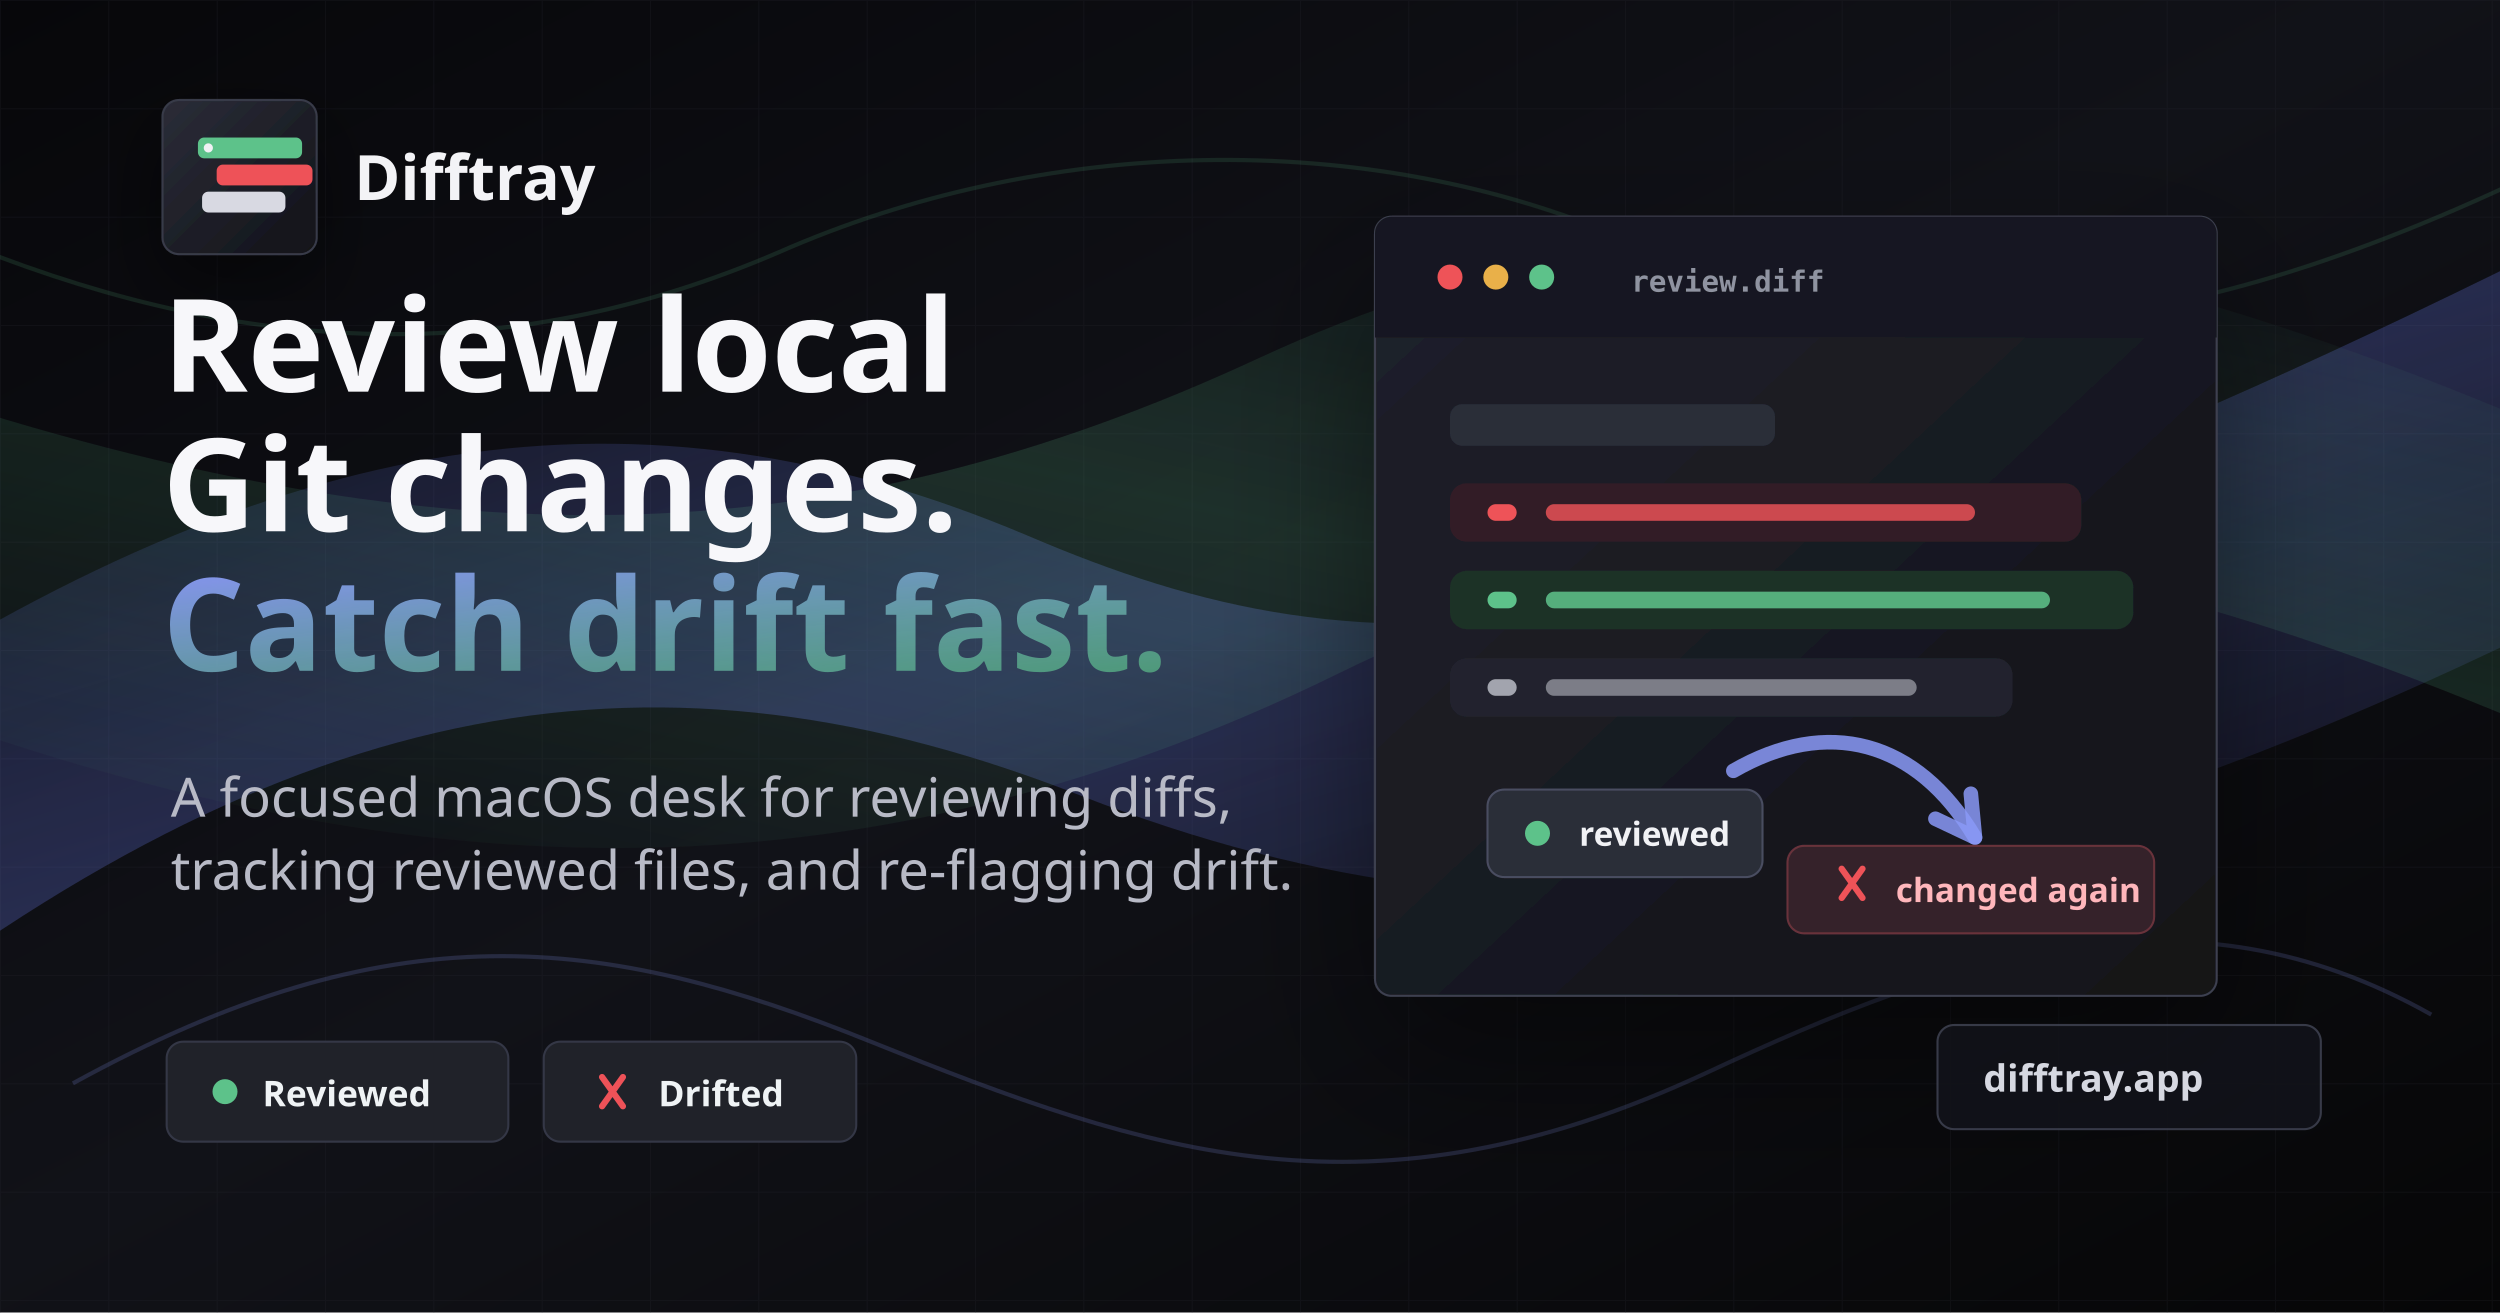
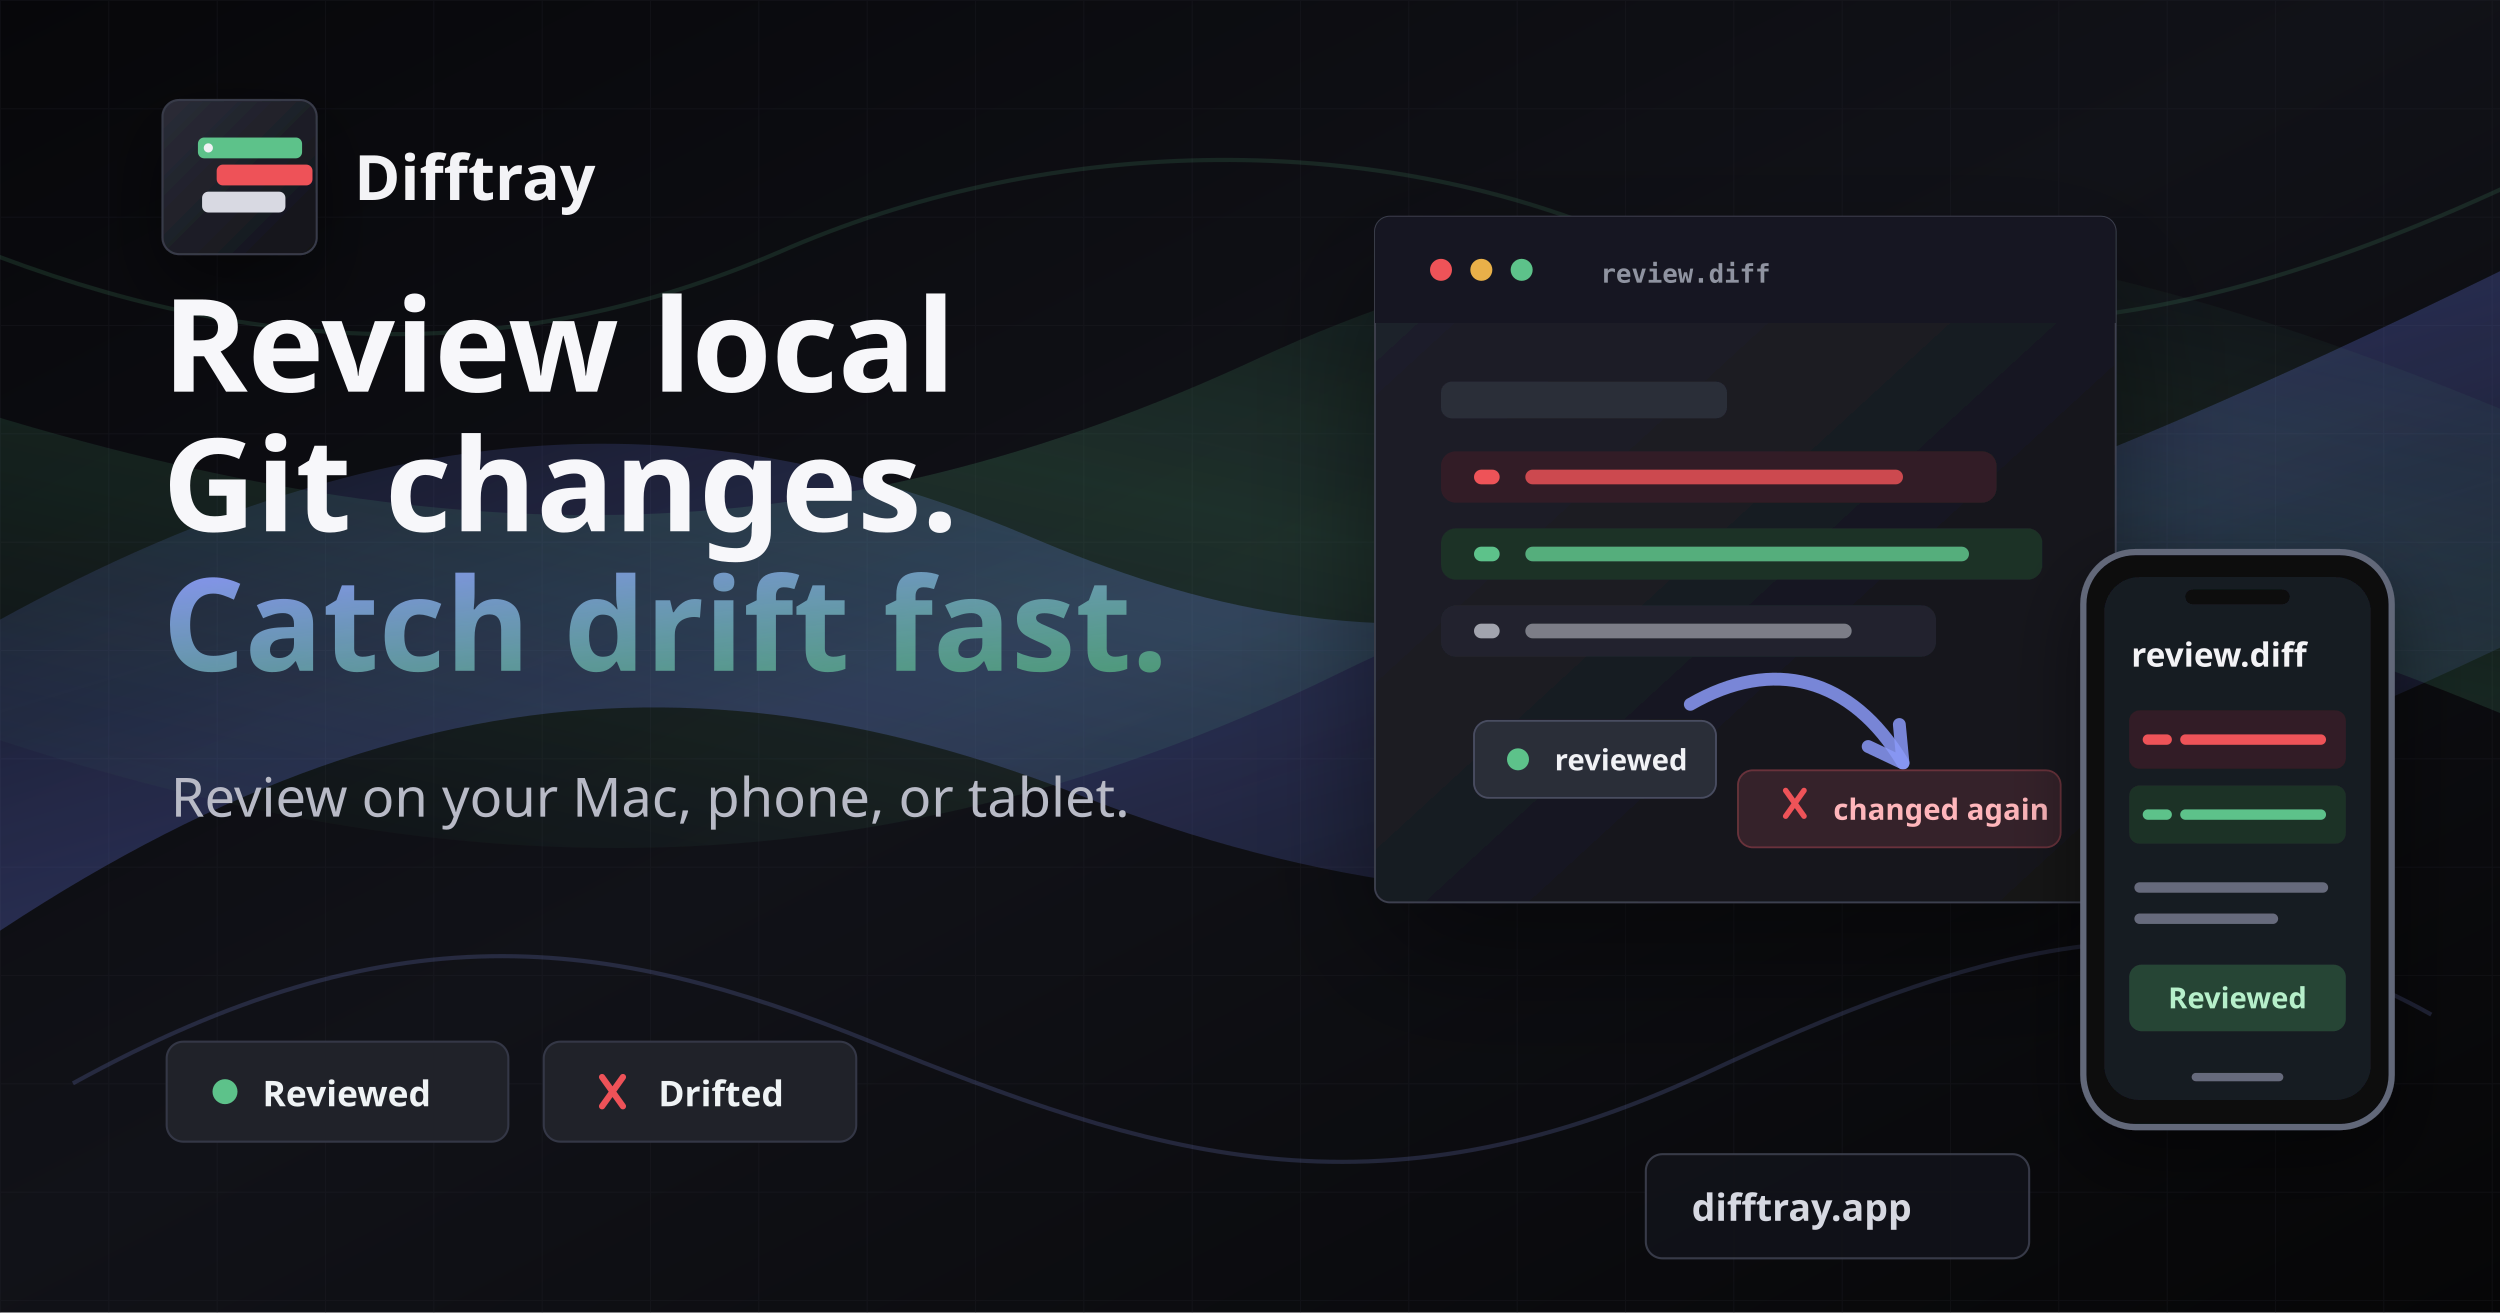
<svg xmlns="http://www.w3.org/2000/svg" width="1200" height="630" viewBox="0 0 1200 630" role="img" aria-labelledby="title desc">
  <defs>
    <linearGradient id="background" x1="0" y1="0" x2="1" y2="1">
      <stop offset="0" stop-color="#07070a" />
      <stop offset="0.48" stop-color="#111218" />
      <stop offset="1" stop-color="#060607" />
    </linearGradient>
    <linearGradient id="violet-glow" x1="0" y1="0" x2="1" y2="1">
      <stop offset="0" stop-color="#8a99f7" stop-opacity="0.95" />
      <stop offset="1" stop-color="#5dc28a" stop-opacity="0.68" />
    </linearGradient>
    <linearGradient id="panel" x1="0" y1="0" x2="1" y2="1">
      <stop offset="0" stop-color="#20212b" />
      <stop offset="1" stop-color="#121318" />
    </linearGradient>
    <linearGradient id="logo-tile" x1="0" y1="0" x2="1" y2="1">
      <stop offset="0" stop-color="#2b2d38" />
      <stop offset="1" stop-color="#111218" />
    </linearGradient>
    <filter id="soft-shadow" x="-40%" y="-40%" width="180%" height="180%">
      <feDropShadow dx="0" dy="30" stdDeviation="36" flood-color="#000000" flood-opacity="0.45" />
    </filter>
    <filter id="tight-shadow" x="-30%" y="-30%" width="160%" height="160%">
      <feDropShadow dx="0" dy="14" stdDeviation="18" flood-color="#000000" flood-opacity="0.46" />
    </filter>
    <pattern id="grid" width="52" height="52" patternUnits="userSpaceOnUse">
      <path d="M52 0H0V52" fill="none" stroke="#262833" stroke-width="1" opacity="0.48" />
    </pattern>
    <linearGradient id="energy-a" x1="0" y1="0" x2="1" y2="1">
      <stop offset="0" stop-color="#6c7df0" stop-opacity="0" />
      <stop offset="0.48" stop-color="#6c7df0" stop-opacity="0.34" />
      <stop offset="1" stop-color="#6c7df0" stop-opacity="0" />
    </linearGradient>
    <linearGradient id="energy-b" x1="0" y1="1" x2="1" y2="0">
      <stop offset="0" stop-color="#5dc28a" stop-opacity="0" />
      <stop offset="0.52" stop-color="#5dc28a" stop-opacity="0.2" />
      <stop offset="1" stop-color="#5dc28a" stop-opacity="0" />
    </linearGradient>
    <clipPath id="card-clip">
      <rect x="660" y="104" width="404" height="374" rx="8" />
    </clipPath>
  </defs>
  <rect width="1200" height="630" fill="url(#background)" />
  <rect width="1200" height="630" fill="url(#grid)" opacity="0.48" />
  <path d="M-80 346C135 204 306 178 493 257C659 328 806 333 1282 89V270C954 441 742 469 519 382C318 303 142 329 -80 505Z" fill="url(#energy-a)" opacity="0.82" />
  <path d="M-58 182C210 273 397 268 604 172C814 75 994 104 1258 221V367C982 245 829 232 643 323C397 444 175 422 -58 335Z" fill="url(#energy-b)" opacity="0.86" />
  <path d="M35 520C188 436 289 448 418 500C552 554 658 590 819 515C941 458 1050 421 1167 487" fill="none" stroke="#8a99f7" stroke-width="2" opacity="0.18" />
  <path d="M-14 118C126 174 251 174 374 121C499 66 655 60 783 116C909 171 1027 173 1213 85" fill="none" stroke="#5dc28a" stroke-width="2" opacity="0.14" />
  <g transform="translate(78 48)">
    <rect x="0" y="0" width="74" height="74" rx="8" fill="url(#logo-tile)" stroke="#393b48" filter="url(#tight-shadow)" />
    <rect x="19" y="44" width="40" height="10" rx="3" fill="#d8d9e2" />
    <rect x="26" y="31" width="46" height="10" rx="3" fill="#ee5258" />
    <rect x="17" y="18" width="50" height="10" rx="3" fill="#5dc28a" />
    <circle cx="22" cy="23" r="2.2" fill="#f0f1f5" />
  </g>
  <text x="170" y="96" fill="#f3f3f6" font-family="'Avenir Next', 'Trebuchet MS', sans-serif" font-size="30" font-weight="700" letter-spacing="0">Difftray</text>
  <text x="78" y="188" fill="#f7f7fa" font-family="'Avenir Next', 'Trebuchet MS', sans-serif" font-size="62" font-weight="800" letter-spacing="0">
    Review local
  </text>
  <text x="78" y="255" fill="#f7f7fa" font-family="'Avenir Next', 'Trebuchet MS', sans-serif" font-size="62" font-weight="800" letter-spacing="0">
    Git changes.
  </text>
  <text x="78" y="322" fill="url(#violet-glow)" font-family="'Avenir Next', 'Trebuchet MS', sans-serif" font-size="62" font-weight="800" letter-spacing="0">
    Catch drift fast.
  </text>
  <text x="82" y="392" fill="#b8bac6" font-family="'Avenir Next', 'Trebuchet MS', sans-serif" font-size="26" font-weight="500" letter-spacing="0">
-     A focused macOS desk for reviewing diffs,
-   </text>
-   <text x="82" y="427" fill="#b8bac6" font-family="'Avenir Next', 'Trebuchet MS', sans-serif" font-size="26" font-weight="500" letter-spacing="0">
-     tracking reviewed files, and re-flagging drift.
+     Review on your Mac, phone, or tablet.
  </text>
  <g transform="translate(80 500)">
    <rect x="0" y="0" width="164" height="48" rx="8" fill="#202229" stroke="#343746" />
    <circle cx="28" cy="24" r="6" fill="#5dc28a" />
    <text x="46" y="31" fill="#eff3f5" font-family="'Avenir Next', 'Trebuchet MS', sans-serif" font-size="17" font-weight="700" letter-spacing="0">Reviewed</text>
    <rect x="181" y="0" width="150" height="48" rx="8" fill="#202229" stroke="#343746" />
    <path d="M209 17L219 31M219 17L209 31" stroke="#ee5258" stroke-width="3" stroke-linecap="round" />
    <text x="236" y="31" fill="#eff3f5" font-family="'Avenir Next', 'Trebuchet MS', sans-serif" font-size="17" font-weight="700" letter-spacing="0">Drifted</text>
  </g>
-   <g filter="url(#soft-shadow)">
+   <g filter="url(#soft-shadow)" transform="translate(79.2 12.48) scale(0.88)">
    <rect x="660" y="104" width="404" height="374" rx="8" fill="url(#panel)" stroke="#3c3f4f" />
    <g clip-path="url(#card-clip)">
      <rect x="660" y="104" width="404" height="58" fill="#181920" />
      <circle cx="696" cy="133" r="6" fill="#ee5258" />
      <circle cx="718" cy="133" r="6" fill="#e9b04a" />
      <circle cx="740" cy="133" r="6" fill="#5dc28a" />
      <text x="783" y="140" fill="#8f93a1" font-family="'Menlo', monospace" font-size="14" font-weight="700">review.diff</text>
      <rect x="696" y="194" width="156" height="20" rx="6" fill="#2a2d39" />
      <rect x="696" y="232" width="303" height="28" rx="8" fill="#331f25" />
      <rect x="714" y="242" width="14" height="8" rx="4" fill="#ee5258" />
      <rect x="742" y="242" width="206" height="8" rx="4" fill="#ee5258" opacity="0.82" />
      <rect x="696" y="274" width="328" height="28" rx="8" fill="#1e3028" />
      <rect x="714" y="284" width="14" height="8" rx="4" fill="#5dc28a" />
      <rect x="742" y="284" width="242" height="8" rx="4" fill="#5dc28a" opacity="0.86" />
      <rect x="696" y="316" width="270" height="28" rx="8" fill="#22242e" />
      <rect x="714" y="326" width="14" height="8" rx="4" fill="#d4d5df" opacity="0.72" />
      <rect x="742" y="326" width="178" height="8" rx="4" fill="#d4d5df" opacity="0.5" />
      <path d="M832 370C877 344 920 355 948 402" fill="none" stroke="#8a99f7" stroke-width="7" stroke-linecap="round" opacity="0.85" />
      <path d="M929 393L948 402L946 381" fill="none" stroke="#8a99f7" stroke-width="7" stroke-linecap="round" stroke-linejoin="round" opacity="0.85" />
      <rect x="714" y="379" width="132" height="42" rx="8" fill="#2a2d39" stroke="#494d61" />
      <circle cx="738" cy="400" r="6" fill="#5dc28a" />
      <text x="758" y="406" fill="#f1f2f5" font-family="'Avenir Next', 'Trebuchet MS', sans-serif" font-size="16" font-weight="700">reviewed</text>
      <rect x="858" y="406" width="176" height="42" rx="8" fill="#35232a" stroke="#69323b" />
      <path d="M884 417L894 431M894 417L884 431" stroke="#ee5258" stroke-width="3" stroke-linecap="round" />
      <text x="910" y="433" fill="#ffb6bb" font-family="'Avenir Next', 'Trebuchet MS', sans-serif" font-size="16" font-weight="700">changed again</text>
    </g>
  </g>
-   <g transform="translate(930 492)">
+   <g filter="url(#tight-shadow)">
+     <rect x="1000" y="265" width="148" height="276" rx="25" fill="#0b0c10" stroke="#626879" stroke-width="3" />
+     <rect x="1010" y="277" width="128" height="251" rx="17" fill="#181b22" />
+     <rect x="1049" y="283" width="50" height="7" rx="3.5" fill="#08090c" />
+     <text x="1023" y="320" fill="#f3f3f6" font-family="'Avenir Next', 'Trebuchet MS', sans-serif" font-size="16" font-weight="700">review.diff</text>
+     <rect x="1022" y="341" width="104" height="28" rx="5" fill="#331f25" />
+     <path d="M1031 355h9m9 0h65" stroke="#ee5258" stroke-width="5" stroke-linecap="round" />
+     <rect x="1022" y="377" width="104" height="28" rx="5" fill="#1e3028" />
+     <path d="M1031 391h9m9 0h65" stroke="#5dc28a" stroke-width="5" stroke-linecap="round" />
+     <path d="M1027 426h88m-88 15h64" stroke="#666b7b" stroke-width="5" stroke-linecap="round" />
+     <rect x="1022" y="463" width="104" height="32" rx="6" fill="#254535" />
+     <text x="1074" y="484" text-anchor="middle" fill="#b6efca" font-family="'Avenir Next', 'Trebuchet MS', sans-serif" font-size="14" font-weight="700">Reviewed</text>
+     <rect x="1052" y="515" width="44" height="4" rx="2" fill="#666b7b" />
+   </g>
+   <g transform="translate(790 554)">
    <rect x="0" y="0" width="184" height="50" rx="8" fill="#111218" stroke="#3a3d4b" opacity="0.95" />
    <text x="22" y="32" fill="#d6d8e1" font-family="'Avenir Next', 'Trebuchet MS', sans-serif" font-size="18" font-weight="700">difftray.app</text>
  </g>
</svg>
